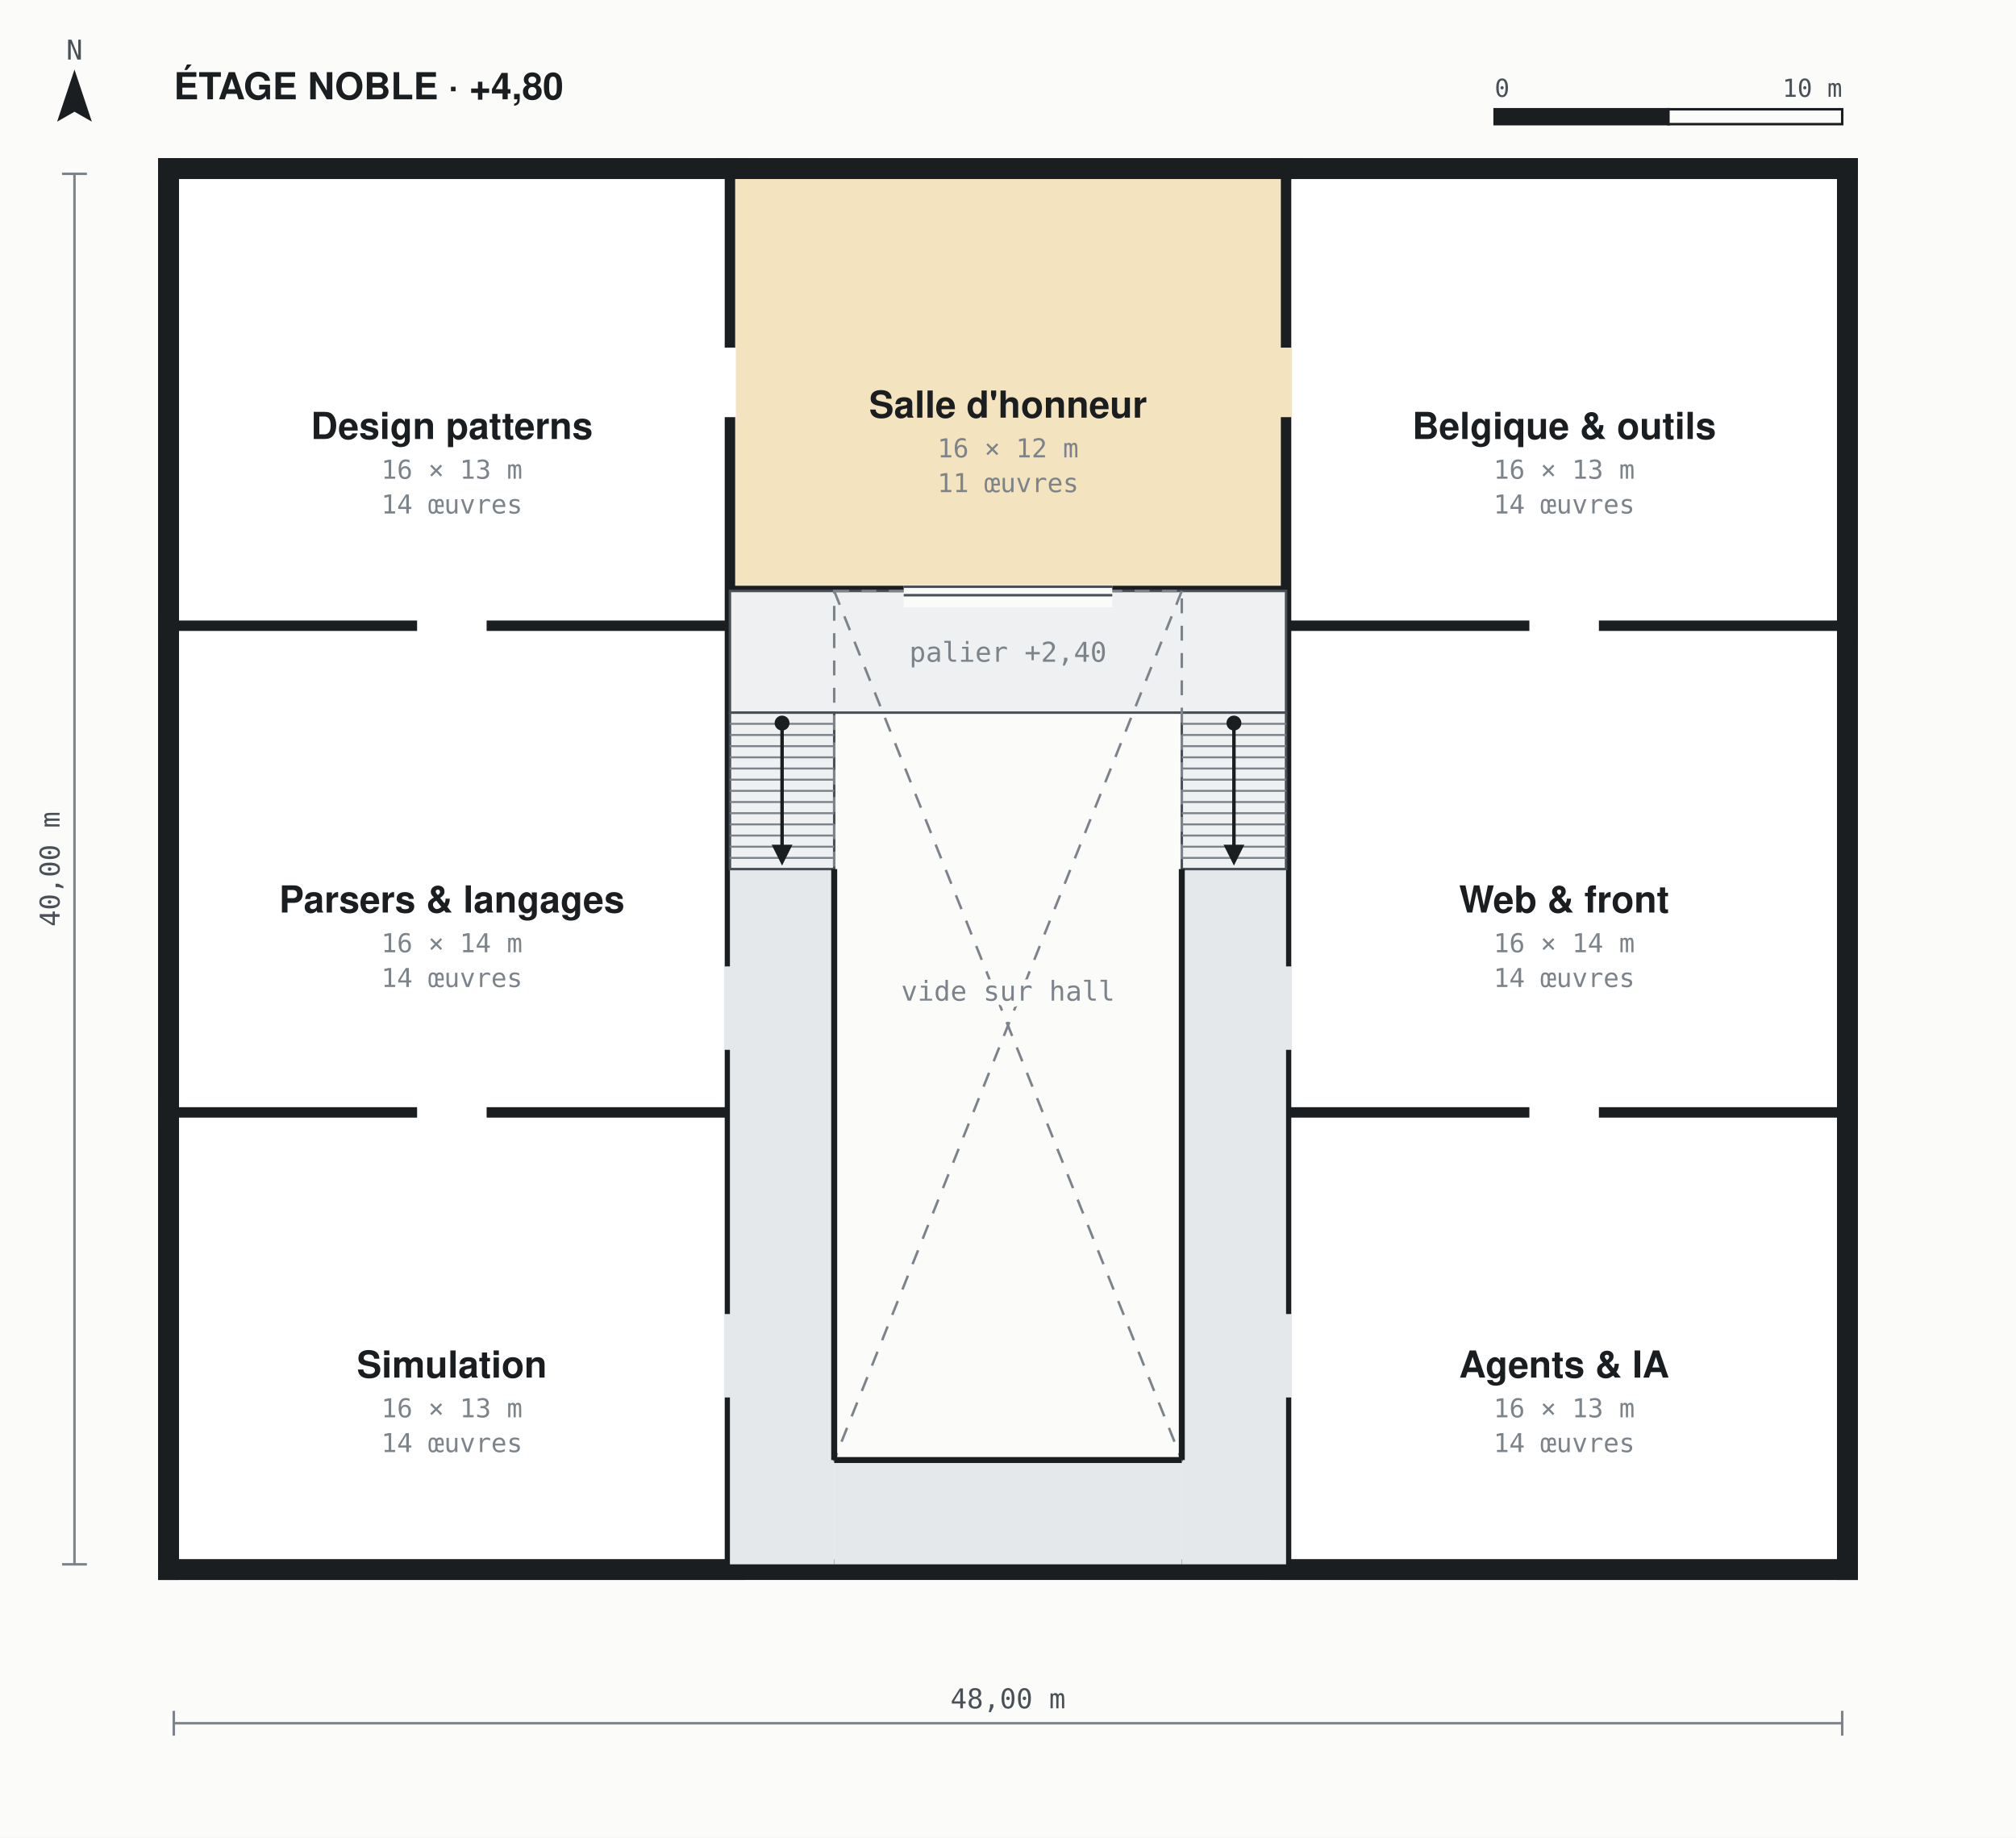
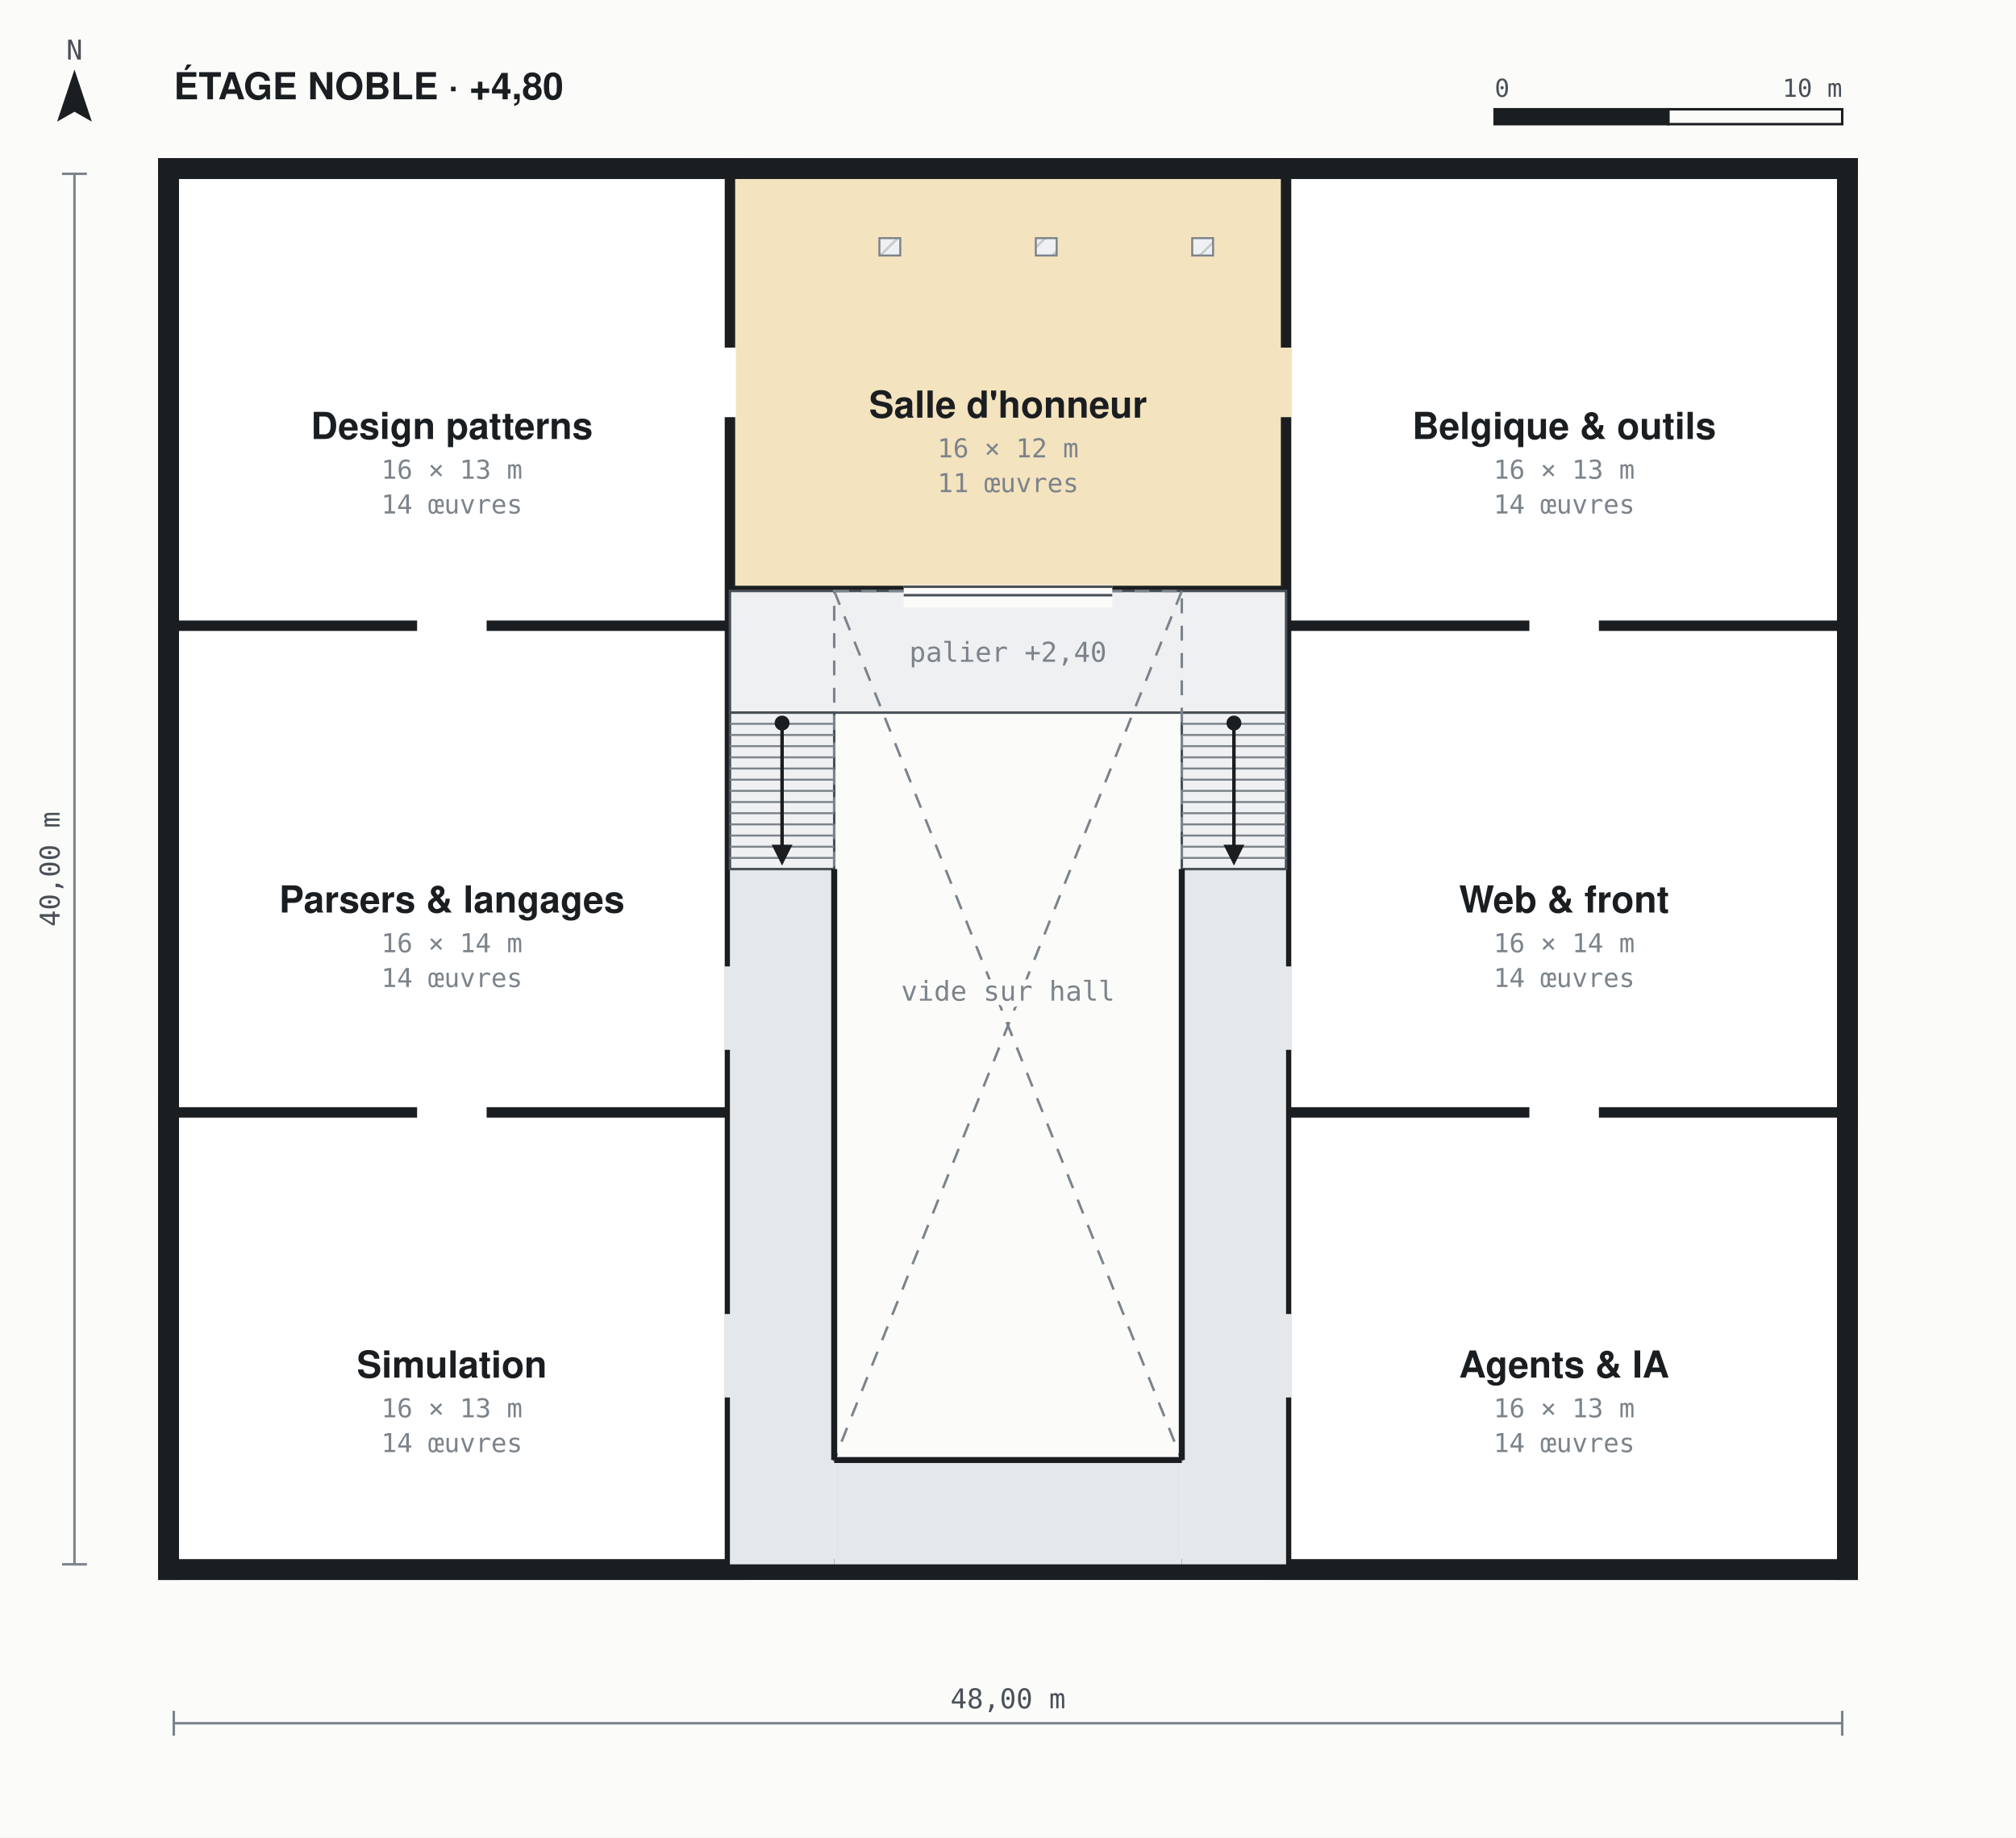
<svg xmlns="http://www.w3.org/2000/svg" viewBox="-70 -70 812 740" width="812" height="740" role="img" aria-label="Musée GitHub, Étage noble">
  <style>.lbl{font-family:Archivo,Helvetica,Arial,sans-serif;font-weight:650;fill:#1B1E21}.cap{font-family:'IBM Plex Mono',Menlo,monospace;fill:#7C838A}.dim{font-family:'IBM Plex Mono',Menlo,monospace;fill:#4A5057}</style>
  <defs>
    <pattern id="closed" width="7" height="7" patternUnits="userSpaceOnUse" patternTransform="rotate(45)">
      <rect width="7" height="7" fill="#EEF0F2" />
      <line x1="0" y1="0" x2="0" y2="7" stroke="#C9CDD1" stroke-width="2" />
    </pattern>
    <marker id="fleche" viewBox="0 0 10 10" refX="5" refY="5" markerWidth="6" markerHeight="6" orient="auto">
      <path d="M0,0 L10,5 L0,10 z" fill="#1B1E21" />
    </marker>
    <marker id="fleche-r" viewBox="0 0 10 10" refX="5" refY="5" markerWidth="6" markerHeight="6" orient="auto">
      <path d="M0,0 L10,5 L0,10 z" fill="#CF3326" />
    </marker>
  </defs>
  <rect x="-70" y="-70" width="812" height="740" fill="#FBFBFA" />
  <rect x="224" y="168" width="224" height="392" fill="#FBFBFA" />
  <rect x="-6.3" y="-6.3" width="684.6" height="8.4" fill="#1B1E21" />
  <rect x="-6.3" y="557.9" width="684.6" height="8.4" fill="#1B1E21" />
  <rect x="-6.3" y="-6.3" width="8.4" height="572.6" fill="#1B1E21" />
  <rect x="669.9" y="-6.3" width="8.4" height="572.6" fill="#1B1E21" />
  <rect x="-6.3" y="-6.3" width="236.6" height="194.6" fill="#1B1E21" />
  <rect x="-6.3" y="175.7" width="236.6" height="208.6" fill="#1B1E21" />
  <rect x="-6.3" y="371.7" width="236.6" height="194.6" fill="#1B1E21" />
  <rect x="217.7" y="-6.3" width="236.6" height="180.6" fill="#1B1E21" />
  <rect x="441.7" y="-6.3" width="236.6" height="194.6" fill="#1B1E21" />
  <rect x="441.7" y="175.7" width="236.6" height="208.6" fill="#1B1E21" />
  <rect x="441.7" y="371.7" width="236.6" height="194.6" fill="#1B1E21" />
  <rect x="2.1" y="2.1" width="219.8" height="177.8" fill="#FFFFFF" />
  <rect x="2.1" y="184.1" width="219.8" height="191.8" fill="#FFFFFF" />
  <rect x="2.1" y="380.1" width="219.8" height="177.8" fill="#FFFFFF" />
  <rect x="226.1" y="2.1" width="219.8" height="163.8" fill="#F3E3BF" />
  <rect x="450.1" y="2.1" width="219.8" height="177.8" fill="#FFFFFF" />
  <rect x="450.1" y="184.1" width="219.8" height="191.8" fill="#FFFFFF" />
  <rect x="450.1" y="380.1" width="219.8" height="177.8" fill="#FFFFFF" />
  <rect x="224" y="280" width="42" height="280" fill="#E4E8EB" />
  <rect x="406" y="280" width="42" height="280" fill="#E4E8EB" />
  <rect x="266" y="518" width="140" height="42" fill="#E4E8EB" />
+   <rect x="284.2" y="25.9" width="8.4" height="7" fill="url(#closed)" stroke="#7C838A" stroke-width="0.8" />
+   <rect x="347.2" y="25.9" width="8.4" height="7" fill="url(#closed)" stroke="#7C838A" stroke-width="0.8" />
+   <rect x="410.2" y="25.9" width="8.4" height="7" fill="url(#closed)" stroke="#7C838A" stroke-width="0.8" />
  <rect x="224" y="168" width="224" height="49" fill="#EEF0F2" stroke="#4A5057" stroke-width="1" />
  <text x="336" y="196.5" text-anchor="middle" font-size="11" class="cap">palier +2,40</text>
  <rect x="224" y="217" width="42" height="63" fill="#EEF0F2" stroke="#4A5057" stroke-width="1" />
  <line x1="224" x2="266" y1="221.5" y2="221.5" stroke="#7C838A" stroke-width="0.8" />
  <line x1="224" x2="266" y1="226" y2="226" stroke="#7C838A" stroke-width="0.8" />
  <line x1="224" x2="266" y1="230.5" y2="230.5" stroke="#7C838A" stroke-width="0.8" />
  <line x1="224" x2="266" y1="235" y2="235" stroke="#7C838A" stroke-width="0.8" />
  <line x1="224" x2="266" y1="239.5" y2="239.5" stroke="#7C838A" stroke-width="0.8" />
  <line x1="224" x2="266" y1="244" y2="244" stroke="#7C838A" stroke-width="0.8" />
  <line x1="224" x2="266" y1="248.5" y2="248.5" stroke="#7C838A" stroke-width="0.8" />
  <line x1="224" x2="266" y1="253" y2="253" stroke="#7C838A" stroke-width="0.8" />
  <line x1="224" x2="266" y1="257.5" y2="257.5" stroke="#7C838A" stroke-width="0.8" />
  <line x1="224" x2="266" y1="262" y2="262" stroke="#7C838A" stroke-width="0.8" />
  <line x1="224" x2="266" y1="266.5" y2="266.5" stroke="#7C838A" stroke-width="0.8" />
  <line x1="224" x2="266" y1="271" y2="271" stroke="#7C838A" stroke-width="0.8" />
  <line x1="224" x2="266" y1="275.5" y2="275.5" stroke="#7C838A" stroke-width="0.8" />
  <line x1="245" x2="245" y1="221.2" y2="274.4" stroke="#1B1E21" stroke-width="1.4" marker-end="url(#fleche)" />
  <circle cx="245" cy="221.2" r="3" fill="#1B1E21" />
  <rect x="406" y="217" width="42" height="63" fill="#EEF0F2" stroke="#4A5057" stroke-width="1" />
  <line x1="406" x2="448" y1="221.5" y2="221.5" stroke="#7C838A" stroke-width="0.8" />
  <line x1="406" x2="448" y1="226" y2="226" stroke="#7C838A" stroke-width="0.8" />
  <line x1="406" x2="448" y1="230.5" y2="230.5" stroke="#7C838A" stroke-width="0.8" />
  <line x1="406" x2="448" y1="235" y2="235" stroke="#7C838A" stroke-width="0.8" />
  <line x1="406" x2="448" y1="239.5" y2="239.5" stroke="#7C838A" stroke-width="0.8" />
  <line x1="406" x2="448" y1="244" y2="244" stroke="#7C838A" stroke-width="0.8" />
  <line x1="406" x2="448" y1="248.5" y2="248.5" stroke="#7C838A" stroke-width="0.8" />
  <line x1="406" x2="448" y1="253" y2="253" stroke="#7C838A" stroke-width="0.8" />
  <line x1="406" x2="448" y1="257.5" y2="257.5" stroke="#7C838A" stroke-width="0.8" />
  <line x1="406" x2="448" y1="262" y2="262" stroke="#7C838A" stroke-width="0.8" />
  <line x1="406" x2="448" y1="266.5" y2="266.5" stroke="#7C838A" stroke-width="0.8" />
  <line x1="406" x2="448" y1="271" y2="271" stroke="#7C838A" stroke-width="0.8" />
  <line x1="406" x2="448" y1="275.5" y2="275.5" stroke="#7C838A" stroke-width="0.8" />
  <line x1="427" x2="427" y1="221.2" y2="274.4" stroke="#1B1E21" stroke-width="1.4" marker-end="url(#fleche)" />
  <circle cx="427" cy="221.2" r="3" fill="#1B1E21" />
  <rect x="266" y="168" width="140" height="350" fill="none" stroke="#7C838A" stroke-dasharray="6 5" stroke-width="1" />
  <path d="M266,168L406,518M406,168L266,518" stroke="#7C838A" stroke-dasharray="6 5" stroke-width="1" />
  <text x="336" y="333" text-anchor="middle" font-size="11" class="cap" stroke="#FBFBFA" stroke-width="5" paint-order="stroke" stroke-linejoin="round">vide sur hall</text>
  <line x1="266" y1="280" x2="266" y2="518" stroke="#1B1E21" stroke-width="2.4" />
  <line x1="406" y1="280" x2="406" y2="518" stroke="#1B1E21" stroke-width="2.4" />
  <line x1="266" y1="518" x2="406" y2="518" stroke="#1B1E21" stroke-width="2.4" />
  <rect x="221.6" y="319.2" width="4.8" height="33.6" fill="#E4E8EB" />
  <rect x="221.6" y="459.2" width="4.8" height="33.6" fill="#E4E8EB" />
  <rect x="445.6" y="319.2" width="4.8" height="33.6" fill="#E4E8EB" />
  <rect x="445.6" y="459.2" width="4.8" height="33.6" fill="#E4E8EB" />
  <rect x="98" y="179.6" width="28" height="4.8" fill="#FFFFFF" />
  <rect x="98" y="375.6" width="28" height="4.8" fill="#FFFFFF" />
  <rect x="546" y="179.6" width="28" height="4.8" fill="#FFFFFF" />
  <rect x="546" y="375.6" width="28" height="4.8" fill="#FFFFFF" />
  <rect x="221.6" y="70" width="4.8" height="28" fill="#FFFFFF" />
  <rect x="445.6" y="70" width="4.8" height="28" fill="#F3E3BF" />
  <rect x="294" y="165.6" width="84" height="9" fill="#FBFBFA" />
  <line y1="166.3" y2="166.3" x1="294" x2="378" stroke="#4A5057" stroke-width="1" />
  <line y1="169.7" y2="169.7" x1="294" x2="378" stroke="#4A5057" stroke-width="1" />
  <text x="112" y="106.8" text-anchor="middle" font-size="15" class="lbl" stroke="#FFFFFF" stroke-width="5" paint-order="stroke" stroke-linejoin="round">Design patterns</text>
  <text x="112" y="122.8" text-anchor="middle" font-size="10.5" class="cap" stroke="#FFFFFF" stroke-width="5" paint-order="stroke" stroke-linejoin="round">16 × 13 m</text>
  <text x="112" y="136.8" text-anchor="middle" font-size="10.5" class="cap" stroke="#FFFFFF" stroke-width="5" paint-order="stroke" stroke-linejoin="round">14 œuvres</text>
  <text x="112" y="297.5" text-anchor="middle" font-size="15" class="lbl" stroke="#FFFFFF" stroke-width="5" paint-order="stroke" stroke-linejoin="round">Parsers &amp; langages</text>
  <text x="112" y="313.5" text-anchor="middle" font-size="10.5" class="cap" stroke="#FFFFFF" stroke-width="5" paint-order="stroke" stroke-linejoin="round">16 × 14 m</text>
  <text x="112" y="327.5" text-anchor="middle" font-size="10.5" class="cap" stroke="#FFFFFF" stroke-width="5" paint-order="stroke" stroke-linejoin="round">14 œuvres</text>
  <text x="112" y="484.8" text-anchor="middle" font-size="15" class="lbl" stroke="#FFFFFF" stroke-width="5" paint-order="stroke" stroke-linejoin="round">Simulation</text>
  <text x="112" y="500.8" text-anchor="middle" font-size="10.5" class="cap" stroke="#FFFFFF" stroke-width="5" paint-order="stroke" stroke-linejoin="round">16 × 13 m</text>
  <text x="112" y="514.8" text-anchor="middle" font-size="10.5" class="cap" stroke="#FFFFFF" stroke-width="5" paint-order="stroke" stroke-linejoin="round">14 œuvres</text>
  <text x="336" y="98.2" text-anchor="middle" font-size="15" class="lbl" stroke="#F3E3BF" stroke-width="5" paint-order="stroke" stroke-linejoin="round">Salle d'honneur</text>
  <text x="336" y="114.2" text-anchor="middle" font-size="10.5" class="cap" stroke="#F3E3BF" stroke-width="5" paint-order="stroke" stroke-linejoin="round">16 × 12 m</text>
  <text x="336" y="128.2" text-anchor="middle" font-size="10.5" class="cap" stroke="#F3E3BF" stroke-width="5" paint-order="stroke" stroke-linejoin="round">11 œuvres</text>
  <text x="560" y="106.8" text-anchor="middle" font-size="15" class="lbl" stroke="#FFFFFF" stroke-width="5" paint-order="stroke" stroke-linejoin="round">Belgique &amp; outils</text>
  <text x="560" y="122.8" text-anchor="middle" font-size="10.5" class="cap" stroke="#FFFFFF" stroke-width="5" paint-order="stroke" stroke-linejoin="round">16 × 13 m</text>
  <text x="560" y="136.8" text-anchor="middle" font-size="10.5" class="cap" stroke="#FFFFFF" stroke-width="5" paint-order="stroke" stroke-linejoin="round">14 œuvres</text>
  <text x="560" y="297.5" text-anchor="middle" font-size="15" class="lbl" stroke="#FFFFFF" stroke-width="5" paint-order="stroke" stroke-linejoin="round">Web &amp; front</text>
  <text x="560" y="313.5" text-anchor="middle" font-size="10.5" class="cap" stroke="#FFFFFF" stroke-width="5" paint-order="stroke" stroke-linejoin="round">16 × 14 m</text>
  <text x="560" y="327.5" text-anchor="middle" font-size="10.5" class="cap" stroke="#FFFFFF" stroke-width="5" paint-order="stroke" stroke-linejoin="round">14 œuvres</text>
  <text x="560" y="484.8" text-anchor="middle" font-size="15" class="lbl" stroke="#FFFFFF" stroke-width="5" paint-order="stroke" stroke-linejoin="round">Agents &amp; IA</text>
  <text x="560" y="500.8" text-anchor="middle" font-size="10.5" class="cap" stroke="#FFFFFF" stroke-width="5" paint-order="stroke" stroke-linejoin="round">16 × 13 m</text>
  <text x="560" y="514.8" text-anchor="middle" font-size="10.5" class="cap" stroke="#FFFFFF" stroke-width="5" paint-order="stroke" stroke-linejoin="round">14 œuvres</text>
  <g stroke="#7C838A" stroke-width="1">
    <line x1="0" x2="672" y1="624" y2="624" />
    <line x1="0" x2="0" y1="619" y2="629" />
    <line x1="672" x2="672" y1="619" y2="629" />
    <line y1="0" y2="560" x1="-40" x2="-40" />
    <line y1="0" y2="0" x1="-45" x2="-35" />
    <line y1="560" y2="560" x1="-45" x2="-35" />
  </g>
  <text x="336" y="618" text-anchor="middle" font-size="11" class="dim">48,00 m</text>
  <text x="-46" y="280" text-anchor="middle" font-size="11" class="dim" transform="rotate(-90 -46 280)">40,00 m</text>
  <g transform="translate(532,-26)">
    <rect x="0" y="0" width="70" height="6" fill="#1B1E21" stroke="#1B1E21" />
    <rect x="70" y="0" width="70" height="6" fill="#FBFBFA" stroke="#1B1E21" />
    <text x="0" y="-5" font-size="10" class="dim">0</text>
    <text x="140" y="-5" font-size="10" text-anchor="end" class="dim">10 m</text>
  </g>
  <g transform="translate(-40,-30)">
    <path d="M0,-12 L7,9 L0,5 L-7,9 z" fill="#1B1E21" />
    <text x="0" y="-16" text-anchor="middle" font-size="11" class="dim">N</text>
  </g>
  <text x="0" y="-30" font-size="15" class="lbl">ÉTAGE NOBLE · +4,80</text>
</svg>
